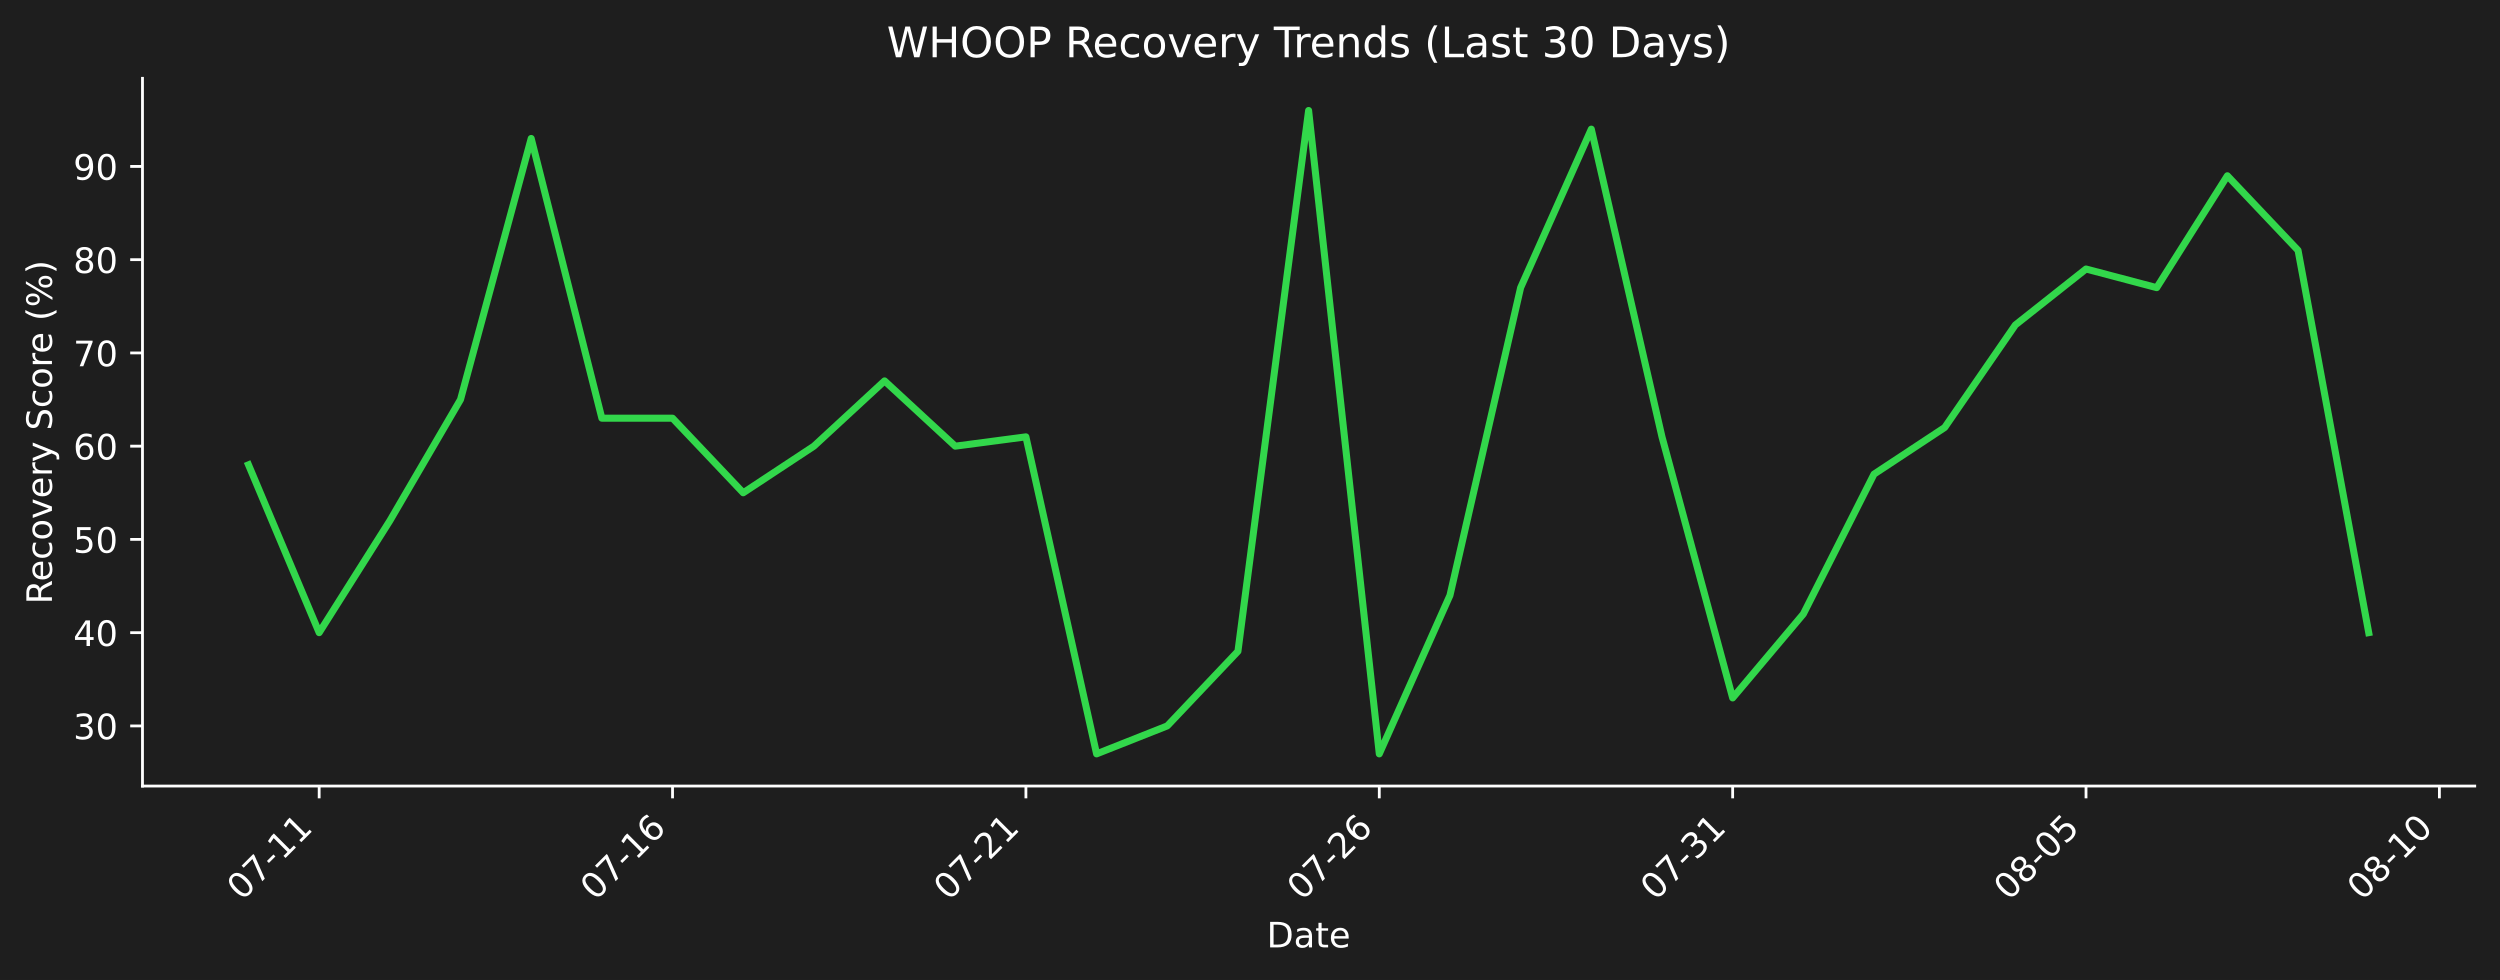
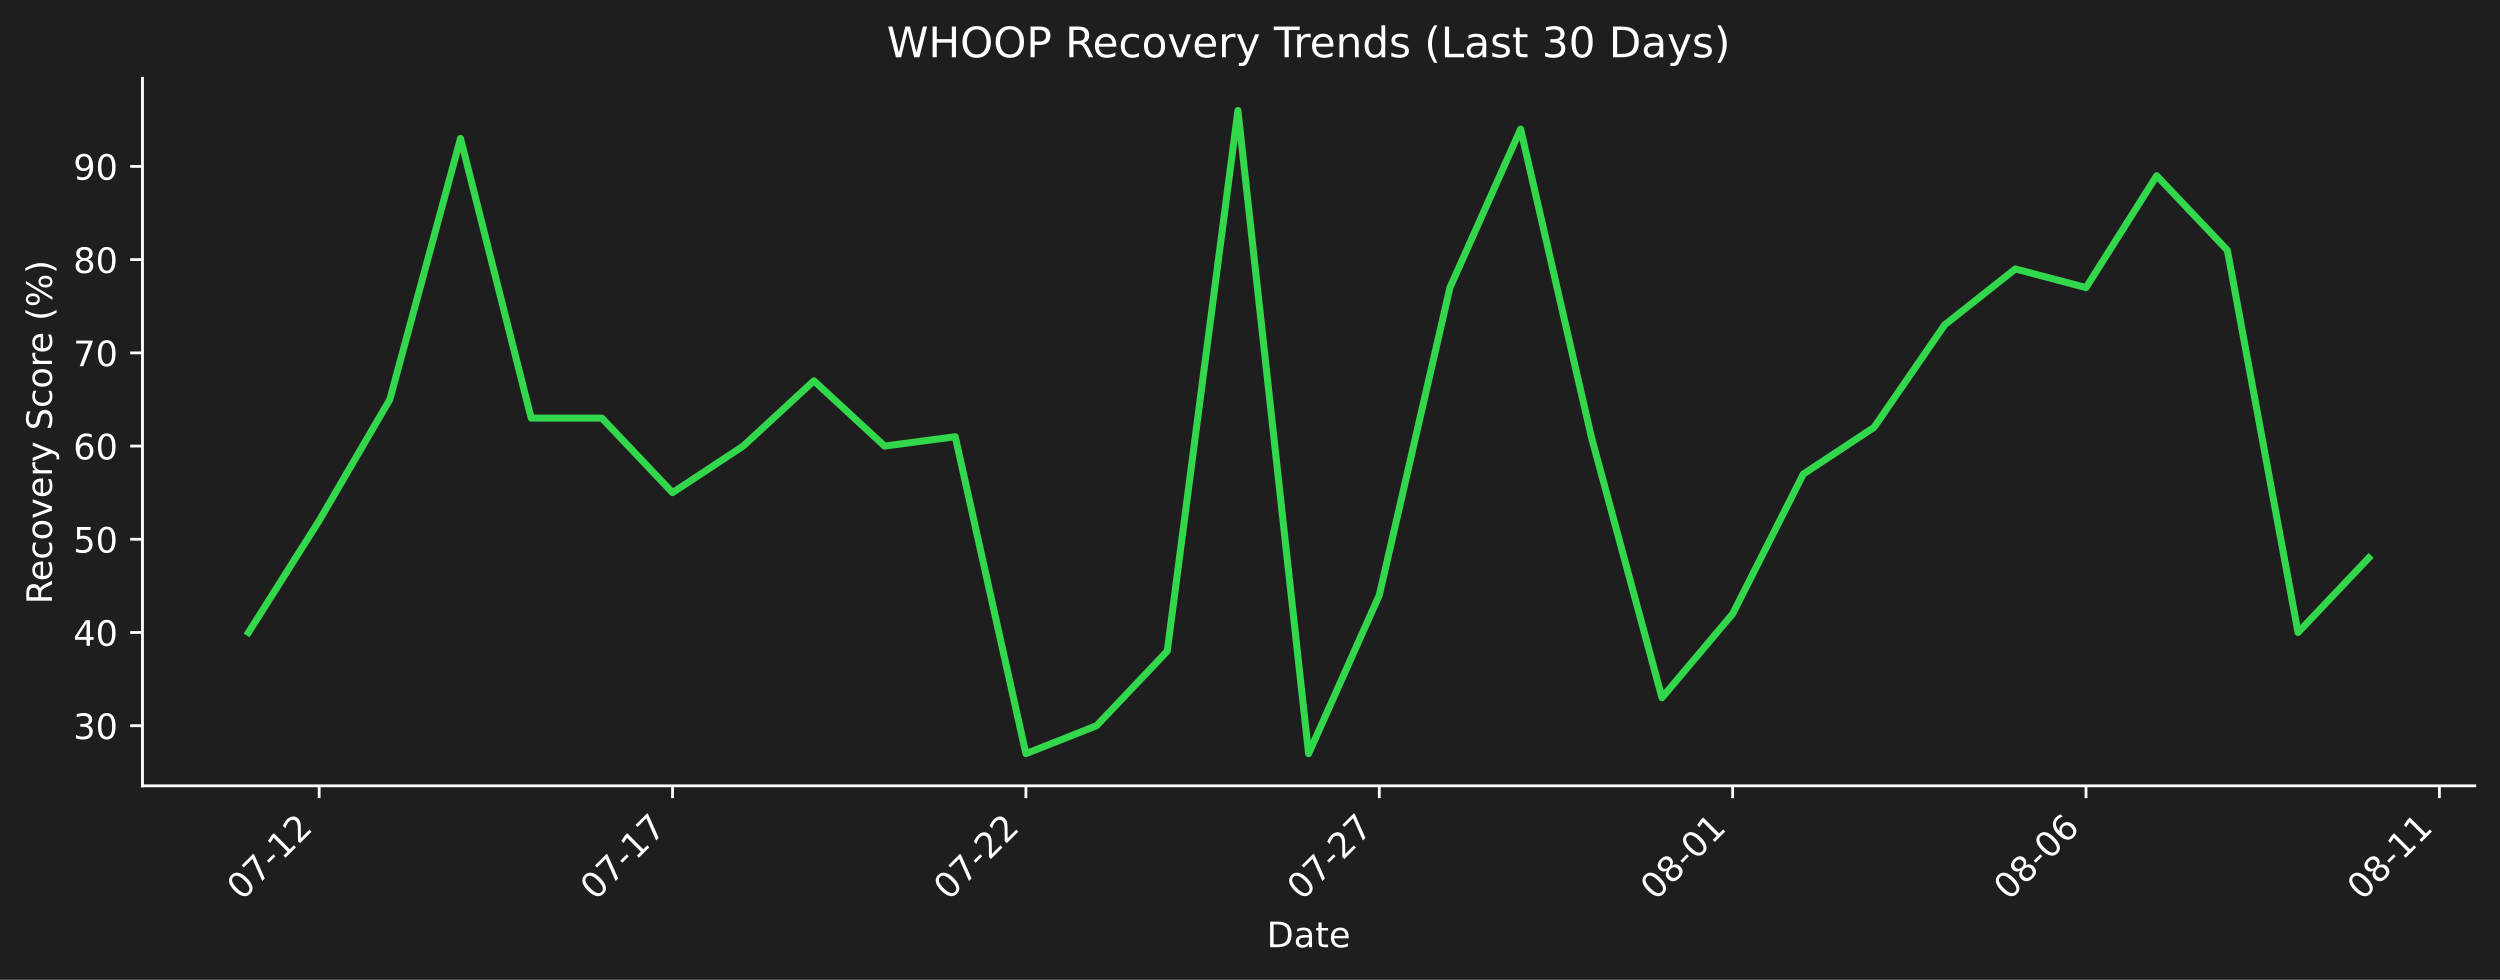
- <svg xmlns="http://www.w3.org/2000/svg" xmlns:xlink="http://www.w3.org/1999/xlink" width="712.433pt" height="279.271pt" viewBox="0 0 712.433 279.271" version="1.1">
+ <svg xmlns="http://www.w3.org/2000/svg" xmlns:xlink="http://www.w3.org/1999/xlink" width="712.433pt" height="279.207pt" viewBox="0 0 712.433 279.207" version="1.1">
  <defs>
    <style type="text/css">*{stroke-linejoin: round; stroke-linecap: butt}</style>
  </defs>
  <g id="figure_1">
    <g id="patch_1">
-       <path d="M 0 279.271  L 712.433 279.271  L 712.433 0  L 0 0  z " style="fill: #1e1e1e" />
+       <path d="M 0 279.207  L 712.433 279.207  L 712.433 0  L 0 0  z " style="fill: #1e1e1e" />
    </g>
    <g id="axes_1">
      <g id="patch_2">
-         <path d="M 40.603 224.002  L 705.233 224.002  L 705.233 22.318  L 40.603 22.318  L 40.603 224.002  z " style="fill: none" />
+         <path d="M 40.603 223.939  L 705.233 223.939  L 705.233 22.318  L 40.603 22.318  L 40.603 223.939  z " style="fill: none" />
      </g>
      <g id="matplotlib.axis_1">
        <g id="xtick_1">
          <g id="line2d_1">
            <defs>
-               <path id="m93a1d55203" d="M 0 0  L 0 3.5  " style="stroke: #ffffff; stroke-width: 0.8" />
+               <path id="m5690c09b0f" d="M 0 0  L 0 3.5  " style="stroke: #ffffff; stroke-width: 0.8" />
            </defs>
            <g>
-               <use xlink:href="#m93a1d55203" x="90.954" y="224.002" style="fill: #ffffff; stroke: #ffffff; stroke-width: 0.8" />
+               <use xlink:href="#m5690c09b0f" x="90.954" y="223.939" style="fill: #ffffff; stroke: #ffffff; stroke-width: 0.8" />
            </g>
          </g>
          <g id="text_1">
-             <g style="fill: #ffffff" transform="translate(68.93635 256.9221) rotate(-45) scale(0.1 -0.1)">
+             <g style="fill: #ffffff" transform="translate(68.93635 256.8584) rotate(-45) scale(0.1 -0.1)">
              <defs>
                <path id="DejaVuSans-30" d="M 2034 4250  Q 1547 4250 1301 3770  Q 1056 3291 1056 2328  Q 1056 1369 1301 889  Q 1547 409 2034 409  Q 2525 409 2770 889  Q 3016 1369 3016 2328  Q 3016 3291 2770 3770  Q 2525 4250 2034 4250  z M 2034 4750  Q 2819 4750 3233 4129  Q 3647 3509 3647 2328  Q 3647 1150 3233 529  Q 2819 -91 2034 -91  Q 1250 -91 836 529  Q 422 1150 422 2328  Q 422 3509 836 4129  Q 1250 4750 2034 4750  z " transform="scale(0.015625)" />
                <path id="DejaVuSans-37" d="M 525 4666  L 3525 4666  L 3525 4397  L 1831 0  L 1172 0  L 2766 4134  L 525 4134  L 525 4666  z " transform="scale(0.015625)" />
                <path id="DejaVuSans-2d" d="M 313 2009  L 1997 2009  L 1997 1497  L 313 1497  L 313 2009  z " transform="scale(0.015625)" />
                <path id="DejaVuSans-31" d="M 794 531  L 1825 531  L 1825 4091  L 703 3866  L 703 4441  L 1819 4666  L 2450 4666  L 2450 531  L 3481 531  L 3481 0  L 794 0  L 794 531  z " transform="scale(0.015625)" />
+                 <path id="DejaVuSans-32" d="M 1228 531  L 3431 531  L 3431 0  L 469 0  L 469 531  Q 828 903 1448 1529  Q 2069 2156 2228 2338  Q 2531 2678 2651 2914  Q 2772 3150 2772 3378  Q 2772 3750 2511 3984  Q 2250 4219 1831 4219  Q 1534 4219 1204 4116  Q 875 4013 500 3803  L 500 4441  Q 881 4594 1212 4672  Q 1544 4750 1819 4750  Q 2544 4750 2975 4387  Q 3406 4025 3406 3419  Q 3406 3131 3298 2873  Q 3191 2616 2906 2266  Q 2828 2175 2409 1742  Q 1991 1309 1228 531  z " transform="scale(0.015625)" />
              </defs>
              <use xlink:href="#DejaVuSans-30" />
              <use xlink:href="#DejaVuSans-37" transform="translate(63.62305 0)" />
+               <use xlink:href="#DejaVuSans-2d" transform="translate(127.2461 0)" />
+               <use xlink:href="#DejaVuSans-31" transform="translate(163.3301 0)" />
+               <use xlink:href="#DejaVuSans-32" transform="translate(226.9531 0)" />
+             </g>
+           </g>
+         </g>
+         <g id="xtick_2">
+           <g id="line2d_2">
+             <g>
+               <use xlink:href="#m5690c09b0f" x="191.655" y="223.939" style="fill: #ffffff; stroke: #ffffff; stroke-width: 0.8" />
+             </g>
+           </g>
+           <g id="text_2">
+             <g style="fill: #ffffff" transform="translate(169.6379 256.8584) rotate(-45) scale(0.1 -0.1)">
+               <use xlink:href="#DejaVuSans-30" />
+               <use xlink:href="#DejaVuSans-37" transform="translate(63.62305 0)" />
+               <use xlink:href="#DejaVuSans-2d" transform="translate(127.2461 0)" />
+               <use xlink:href="#DejaVuSans-31" transform="translate(163.3301 0)" />
+               <use xlink:href="#DejaVuSans-37" transform="translate(226.9531 0)" />
+             </g>
+           </g>
+         </g>
+         <g id="xtick_3">
+           <g id="line2d_3">
+             <g>
+               <use xlink:href="#m5690c09b0f" x="292.357" y="223.939" style="fill: #ffffff; stroke: #ffffff; stroke-width: 0.8" />
+             </g>
+           </g>
+           <g id="text_3">
+             <g style="fill: #ffffff" transform="translate(270.3394 256.8584) rotate(-45) scale(0.1 -0.1)">
+               <use xlink:href="#DejaVuSans-30" />
+               <use xlink:href="#DejaVuSans-37" transform="translate(63.62305 0)" />
+               <use xlink:href="#DejaVuSans-2d" transform="translate(127.2461 0)" />
+               <use xlink:href="#DejaVuSans-32" transform="translate(163.3301 0)" />
+               <use xlink:href="#DejaVuSans-32" transform="translate(226.9531 0)" />
+             </g>
+           </g>
+         </g>
+         <g id="xtick_4">
+           <g id="line2d_4">
+             <g>
+               <use xlink:href="#m5690c09b0f" x="393.058" y="223.939" style="fill: #ffffff; stroke: #ffffff; stroke-width: 0.8" />
+             </g>
+           </g>
+           <g id="text_4">
+             <g style="fill: #ffffff" transform="translate(371.0409 256.8584) rotate(-45) scale(0.1 -0.1)">
+               <use xlink:href="#DejaVuSans-30" />
+               <use xlink:href="#DejaVuSans-37" transform="translate(63.62305 0)" />
+               <use xlink:href="#DejaVuSans-2d" transform="translate(127.2461 0)" />
+               <use xlink:href="#DejaVuSans-32" transform="translate(163.3301 0)" />
+               <use xlink:href="#DejaVuSans-37" transform="translate(226.9531 0)" />
+             </g>
+           </g>
+         </g>
+         <g id="xtick_5">
+           <g id="line2d_5">
+             <g>
+               <use xlink:href="#m5690c09b0f" x="493.76" y="223.939" style="fill: #ffffff; stroke: #ffffff; stroke-width: 0.8" />
+             </g>
+           </g>
+           <g id="text_5">
+             <g style="fill: #ffffff" transform="translate(471.7424 256.8584) rotate(-45) scale(0.1 -0.1)">
+               <defs>
+                 <path id="DejaVuSans-38" d="M 2034 2216  Q 1584 2216 1326 1975  Q 1069 1734 1069 1313  Q 1069 891 1326 650  Q 1584 409 2034 409  Q 2484 409 2743 651  Q 3003 894 3003 1313  Q 3003 1734 2745 1975  Q 2488 2216 2034 2216  z M 1403 2484  Q 997 2584 770 2862  Q 544 3141 544 3541  Q 544 4100 942 4425  Q 1341 4750 2034 4750  Q 2731 4750 3128 4425  Q 3525 4100 3525 3541  Q 3525 3141 3298 2862  Q 3072 2584 2669 2484  Q 3125 2378 3379 2068  Q 3634 1759 3634 1313  Q 3634 634 3220 271  Q 2806 -91 2034 -91  Q 1263 -91 848 271  Q 434 634 434 1313  Q 434 1759 690 2068  Q 947 2378 1403 2484  z M 1172 3481  Q 1172 3119 1398 2916  Q 1625 2713 2034 2713  Q 2441 2713 2670 2916  Q 2900 3119 2900 3481  Q 2900 3844 2670 4047  Q 2441 4250 2034 4250  Q 1625 4250 1398 4047  Q 1172 3844 1172 3481  z " transform="scale(0.015625)" />
+               </defs>
+               <use xlink:href="#DejaVuSans-30" />
+               <use xlink:href="#DejaVuSans-38" transform="translate(63.62305 0)" />
+               <use xlink:href="#DejaVuSans-2d" transform="translate(127.2461 0)" />
+               <use xlink:href="#DejaVuSans-30" transform="translate(163.3301 0)" />
+               <use xlink:href="#DejaVuSans-31" transform="translate(226.9531 0)" />
+             </g>
+           </g>
+         </g>
+         <g id="xtick_6">
+           <g id="line2d_6">
+             <g>
+               <use xlink:href="#m5690c09b0f" x="594.461" y="223.939" style="fill: #ffffff; stroke: #ffffff; stroke-width: 0.8" />
+             </g>
+           </g>
+           <g id="text_6">
+             <g style="fill: #ffffff" transform="translate(572.4439 256.8584) rotate(-45) scale(0.1 -0.1)">
+               <defs>
+                 <path id="DejaVuSans-36" d="M 2113 2584  Q 1688 2584 1439 2293  Q 1191 2003 1191 1497  Q 1191 994 1439 701  Q 1688 409 2113 409  Q 2538 409 2786 701  Q 3034 994 3034 1497  Q 3034 2003 2786 2293  Q 2538 2584 2113 2584  z M 3366 4563  L 3366 3988  Q 3128 4100 2886 4159  Q 2644 4219 2406 4219  Q 1781 4219 1451 3797  Q 1122 3375 1075 2522  Q 1259 2794 1537 2939  Q 1816 3084 2150 3084  Q 2853 3084 3261 2657  Q 3669 2231 3669 1497  Q 3669 778 3244 343  Q 2819 -91 2113 -91  Q 1303 -91 875 529  Q 447 1150 447 2328  Q 447 3434 972 4092  Q 1497 4750 2381 4750  Q 2619 4750 2861 4703  Q 3103 4656 3366 4563  z " transform="scale(0.015625)" />
+               </defs>
+               <use xlink:href="#DejaVuSans-30" />
+               <use xlink:href="#DejaVuSans-38" transform="translate(63.62305 0)" />
+               <use xlink:href="#DejaVuSans-2d" transform="translate(127.2461 0)" />
+               <use xlink:href="#DejaVuSans-30" transform="translate(163.3301 0)" />
+               <use xlink:href="#DejaVuSans-36" transform="translate(226.9531 0)" />
+             </g>
+           </g>
+         </g>
+         <g id="xtick_7">
+           <g id="line2d_7">
+             <g>
+               <use xlink:href="#m5690c09b0f" x="695.163" y="223.939" style="fill: #ffffff; stroke: #ffffff; stroke-width: 0.8" />
+             </g>
+           </g>
+           <g id="text_7">
+             <g style="fill: #ffffff" transform="translate(673.1454 256.8584) rotate(-45) scale(0.1 -0.1)">
+               <use xlink:href="#DejaVuSans-30" />
+               <use xlink:href="#DejaVuSans-38" transform="translate(63.62305 0)" />
              <use xlink:href="#DejaVuSans-2d" transform="translate(127.2461 0)" />
              <use xlink:href="#DejaVuSans-31" transform="translate(163.3301 0)" />
              <use xlink:href="#DejaVuSans-31" transform="translate(226.9531 0)" />
            </g>
          </g>
        </g>
-         <g id="xtick_2">
-           <g id="line2d_2">
-             <g>
-               <use xlink:href="#m93a1d55203" x="191.655" y="224.002" style="fill: #ffffff; stroke: #ffffff; stroke-width: 0.8" />
-             </g>
-           </g>
-           <g id="text_2">
-             <g style="fill: #ffffff" transform="translate(169.6379 256.9221) rotate(-45) scale(0.1 -0.1)">
-               <defs>
-                 <path id="DejaVuSans-36" d="M 2113 2584  Q 1688 2584 1439 2293  Q 1191 2003 1191 1497  Q 1191 994 1439 701  Q 1688 409 2113 409  Q 2538 409 2786 701  Q 3034 994 3034 1497  Q 3034 2003 2786 2293  Q 2538 2584 2113 2584  z M 3366 4563  L 3366 3988  Q 3128 4100 2886 4159  Q 2644 4219 2406 4219  Q 1781 4219 1451 3797  Q 1122 3375 1075 2522  Q 1259 2794 1537 2939  Q 1816 3084 2150 3084  Q 2853 3084 3261 2657  Q 3669 2231 3669 1497  Q 3669 778 3244 343  Q 2819 -91 2113 -91  Q 1303 -91 875 529  Q 447 1150 447 2328  Q 447 3434 972 4092  Q 1497 4750 2381 4750  Q 2619 4750 2861 4703  Q 3103 4656 3366 4563  z " transform="scale(0.015625)" />
-               </defs>
-               <use xlink:href="#DejaVuSans-30" />
-               <use xlink:href="#DejaVuSans-37" transform="translate(63.62305 0)" />
-               <use xlink:href="#DejaVuSans-2d" transform="translate(127.2461 0)" />
-               <use xlink:href="#DejaVuSans-31" transform="translate(163.3301 0)" />
-               <use xlink:href="#DejaVuSans-36" transform="translate(226.9531 0)" />
-             </g>
-           </g>
-         </g>
-         <g id="xtick_3">
-           <g id="line2d_3">
-             <g>
-               <use xlink:href="#m93a1d55203" x="292.357" y="224.002" style="fill: #ffffff; stroke: #ffffff; stroke-width: 0.8" />
-             </g>
-           </g>
-           <g id="text_3">
-             <g style="fill: #ffffff" transform="translate(270.3394 256.9221) rotate(-45) scale(0.1 -0.1)">
-               <defs>
-                 <path id="DejaVuSans-32" d="M 1228 531  L 3431 531  L 3431 0  L 469 0  L 469 531  Q 828 903 1448 1529  Q 2069 2156 2228 2338  Q 2531 2678 2651 2914  Q 2772 3150 2772 3378  Q 2772 3750 2511 3984  Q 2250 4219 1831 4219  Q 1534 4219 1204 4116  Q 875 4013 500 3803  L 500 4441  Q 881 4594 1212 4672  Q 1544 4750 1819 4750  Q 2544 4750 2975 4387  Q 3406 4025 3406 3419  Q 3406 3131 3298 2873  Q 3191 2616 2906 2266  Q 2828 2175 2409 1742  Q 1991 1309 1228 531  z " transform="scale(0.015625)" />
-               </defs>
-               <use xlink:href="#DejaVuSans-30" />
-               <use xlink:href="#DejaVuSans-37" transform="translate(63.62305 0)" />
-               <use xlink:href="#DejaVuSans-2d" transform="translate(127.2461 0)" />
-               <use xlink:href="#DejaVuSans-32" transform="translate(163.3301 0)" />
-               <use xlink:href="#DejaVuSans-31" transform="translate(226.9531 0)" />
-             </g>
-           </g>
-         </g>
-         <g id="xtick_4">
-           <g id="line2d_4">
-             <g>
-               <use xlink:href="#m93a1d55203" x="393.058" y="224.002" style="fill: #ffffff; stroke: #ffffff; stroke-width: 0.8" />
-             </g>
-           </g>
-           <g id="text_4">
-             <g style="fill: #ffffff" transform="translate(371.0409 256.9221) rotate(-45) scale(0.1 -0.1)">
-               <use xlink:href="#DejaVuSans-30" />
-               <use xlink:href="#DejaVuSans-37" transform="translate(63.62305 0)" />
-               <use xlink:href="#DejaVuSans-2d" transform="translate(127.2461 0)" />
-               <use xlink:href="#DejaVuSans-32" transform="translate(163.3301 0)" />
-               <use xlink:href="#DejaVuSans-36" transform="translate(226.9531 0)" />
-             </g>
-           </g>
-         </g>
-         <g id="xtick_5">
-           <g id="line2d_5">
-             <g>
-               <use xlink:href="#m93a1d55203" x="493.76" y="224.002" style="fill: #ffffff; stroke: #ffffff; stroke-width: 0.8" />
-             </g>
-           </g>
-           <g id="text_5">
-             <g style="fill: #ffffff" transform="translate(471.7424 256.9221) rotate(-45) scale(0.1 -0.1)">
-               <defs>
-                 <path id="DejaVuSans-33" d="M 2597 2516  Q 3050 2419 3304 2112  Q 3559 1806 3559 1356  Q 3559 666 3084 287  Q 2609 -91 1734 -91  Q 1441 -91 1130 -33  Q 819 25 488 141  L 488 750  Q 750 597 1062 519  Q 1375 441 1716 441  Q 2309 441 2620 675  Q 2931 909 2931 1356  Q 2931 1769 2642 2001  Q 2353 2234 1838 2234  L 1294 2234  L 1294 2753  L 1863 2753  Q 2328 2753 2575 2939  Q 2822 3125 2822 3475  Q 2822 3834 2567 4026  Q 2313 4219 1838 4219  Q 1578 4219 1281 4162  Q 984 4106 628 3988  L 628 4550  Q 988 4650 1302 4700  Q 1616 4750 1894 4750  Q 2613 4750 3031 4423  Q 3450 4097 3450 3541  Q 3450 3153 3228 2886  Q 3006 2619 2597 2516  z " transform="scale(0.015625)" />
-               </defs>
-               <use xlink:href="#DejaVuSans-30" />
-               <use xlink:href="#DejaVuSans-37" transform="translate(63.62305 0)" />
-               <use xlink:href="#DejaVuSans-2d" transform="translate(127.2461 0)" />
-               <use xlink:href="#DejaVuSans-33" transform="translate(163.3301 0)" />
-               <use xlink:href="#DejaVuSans-31" transform="translate(226.9531 0)" />
-             </g>
-           </g>
-         </g>
-         <g id="xtick_6">
-           <g id="line2d_6">
-             <g>
-               <use xlink:href="#m93a1d55203" x="594.461" y="224.002" style="fill: #ffffff; stroke: #ffffff; stroke-width: 0.8" />
-             </g>
-           </g>
-           <g id="text_6">
-             <g style="fill: #ffffff" transform="translate(572.4439 256.9221) rotate(-45) scale(0.1 -0.1)">
-               <defs>
-                 <path id="DejaVuSans-38" d="M 2034 2216  Q 1584 2216 1326 1975  Q 1069 1734 1069 1313  Q 1069 891 1326 650  Q 1584 409 2034 409  Q 2484 409 2743 651  Q 3003 894 3003 1313  Q 3003 1734 2745 1975  Q 2488 2216 2034 2216  z M 1403 2484  Q 997 2584 770 2862  Q 544 3141 544 3541  Q 544 4100 942 4425  Q 1341 4750 2034 4750  Q 2731 4750 3128 4425  Q 3525 4100 3525 3541  Q 3525 3141 3298 2862  Q 3072 2584 2669 2484  Q 3125 2378 3379 2068  Q 3634 1759 3634 1313  Q 3634 634 3220 271  Q 2806 -91 2034 -91  Q 1263 -91 848 271  Q 434 634 434 1313  Q 434 1759 690 2068  Q 947 2378 1403 2484  z M 1172 3481  Q 1172 3119 1398 2916  Q 1625 2713 2034 2713  Q 2441 2713 2670 2916  Q 2900 3119 2900 3481  Q 2900 3844 2670 4047  Q 2441 4250 2034 4250  Q 1625 4250 1398 4047  Q 1172 3844 1172 3481  z " transform="scale(0.015625)" />
-                 <path id="DejaVuSans-35" d="M 691 4666  L 3169 4666  L 3169 4134  L 1269 4134  L 1269 2991  Q 1406 3038 1543 3061  Q 1681 3084 1819 3084  Q 2600 3084 3056 2656  Q 3513 2228 3513 1497  Q 3513 744 3044 326  Q 2575 -91 1722 -91  Q 1428 -91 1123 -41  Q 819 9 494 109  L 494 744  Q 775 591 1075 516  Q 1375 441 1709 441  Q 2250 441 2565 725  Q 2881 1009 2881 1497  Q 2881 1984 2565 2268  Q 2250 2553 1709 2553  Q 1456 2553 1204 2497  Q 953 2441 691 2322  L 691 4666  z " transform="scale(0.015625)" />
-               </defs>
-               <use xlink:href="#DejaVuSans-30" />
-               <use xlink:href="#DejaVuSans-38" transform="translate(63.62305 0)" />
-               <use xlink:href="#DejaVuSans-2d" transform="translate(127.2461 0)" />
-               <use xlink:href="#DejaVuSans-30" transform="translate(163.3301 0)" />
-               <use xlink:href="#DejaVuSans-35" transform="translate(226.9531 0)" />
-             </g>
-           </g>
-         </g>
-         <g id="xtick_7">
-           <g id="line2d_7">
-             <g>
-               <use xlink:href="#m93a1d55203" x="695.163" y="224.002" style="fill: #ffffff; stroke: #ffffff; stroke-width: 0.8" />
-             </g>
-           </g>
-           <g id="text_7">
-             <g style="fill: #ffffff" transform="translate(673.1454 256.9221) rotate(-45) scale(0.1 -0.1)">
-               <use xlink:href="#DejaVuSans-30" />
-               <use xlink:href="#DejaVuSans-38" transform="translate(63.62305 0)" />
-               <use xlink:href="#DejaVuSans-2d" transform="translate(127.2461 0)" />
-               <use xlink:href="#DejaVuSans-31" transform="translate(163.3301 0)" />
-               <use xlink:href="#DejaVuSans-30" transform="translate(226.9531 0)" />
-             </g>
-           </g>
-         </g>
        <g id="text_8">
-           <g style="fill: #ffffff" transform="translate(360.9673 269.9911) scale(0.1 -0.1)">
+           <g style="fill: #ffffff" transform="translate(360.9673 269.9274) scale(0.1 -0.1)">
            <defs>
              <path id="DejaVuSans-44" d="M 1259 4147  L 1259 519  L 2022 519  Q 2988 519 3436 956  Q 3884 1394 3884 2338  Q 3884 3275 3436 3711  Q 2988 4147 2022 4147  L 1259 4147  z M 628 4666  L 1925 4666  Q 3281 4666 3915 4102  Q 4550 3538 4550 2338  Q 4550 1131 3912 565  Q 3275 0 1925 0  L 628 0  L 628 4666  z " transform="scale(0.015625)" />
              <path id="DejaVuSans-61" d="M 2194 1759  Q 1497 1759 1228 1600  Q 959 1441 959 1056  Q 959 750 1161 570  Q 1363 391 1709 391  Q 2188 391 2477 730  Q 2766 1069 2766 1631  L 2766 1759  L 2194 1759  z M 3341 1997  L 3341 0  L 2766 0  L 2766 531  Q 2569 213 2275 61  Q 1981 -91 1556 -91  Q 1019 -91 701 211  Q 384 513 384 1019  Q 384 1609 779 1909  Q 1175 2209 1959 2209  L 2766 2209  L 2766 2266  Q 2766 2663 2505 2880  Q 2244 3097 1772 3097  Q 1472 3097 1187 3025  Q 903 2953 641 2809  L 641 3341  Q 956 3463 1253 3523  Q 1550 3584 1831 3584  Q 2591 3584 2966 3190  Q 3341 2797 3341 1997  z " transform="scale(0.015625)" />
              <path id="DejaVuSans-74" d="M 1172 4494  L 1172 3500  L 2356 3500  L 2356 3053  L 1172 3053  L 1172 1153  Q 1172 725 1289 603  Q 1406 481 1766 481  L 2356 481  L 2356 0  L 1766 0  Q 1100 0 847 248  Q 594 497 594 1153  L 594 3053  L 172 3053  L 172 3500  L 594 3500  L 594 4494  L 1172 4494  z " transform="scale(0.015625)" />
              <path id="DejaVuSans-65" d="M 3597 1894  L 3597 1613  L 953 1613  Q 991 1019 1311 708  Q 1631 397 2203 397  Q 2534 397 2845 478  Q 3156 559 3463 722  L 3463 178  Q 3153 47 2828 -22  Q 2503 -91 2169 -91  Q 1331 -91 842 396  Q 353 884 353 1716  Q 353 2575 817 3079  Q 1281 3584 2069 3584  Q 2775 3584 3186 3129  Q 3597 2675 3597 1894  z M 3022 2063  Q 3016 2534 2758 2815  Q 2500 3097 2075 3097  Q 1594 3097 1305 2825  Q 1016 2553 972 2059  L 3022 2063  z " transform="scale(0.015625)" />
            </defs>
            <use xlink:href="#DejaVuSans-44" />
            <use xlink:href="#DejaVuSans-61" transform="translate(77.00195 0)" />
            <use xlink:href="#DejaVuSans-74" transform="translate(138.2812 0)" />
            <use xlink:href="#DejaVuSans-65" transform="translate(177.4902 0)" />
          </g>
        </g>
      </g>
      <g id="matplotlib.axis_2">
        <g id="ytick_1">
          <g id="line2d_8">
            <defs>
-               <path id="mebcf09c255" d="M 0 0  L -3.5 0  " style="stroke: #ffffff; stroke-width: 0.8" />
+               <path id="m685d480285" d="M 0 0  L -3.5 0  " style="stroke: #ffffff; stroke-width: 0.8" />
            </defs>
            <g>
-               <use xlink:href="#mebcf09c255" x="40.603" y="206.863" style="fill: #ffffff; stroke: #ffffff; stroke-width: 0.8" />
+               <use xlink:href="#m685d480285" x="40.603" y="206.805" style="fill: #ffffff; stroke: #ffffff; stroke-width: 0.8" />
            </g>
          </g>
          <g id="text_9">
-             <g style="fill: #ffffff" transform="translate(20.87813 210.6622) scale(0.1 -0.1)">
+             <g style="fill: #ffffff" transform="translate(20.87813 210.604) scale(0.1 -0.1)">
+               <defs>
+                 <path id="DejaVuSans-33" d="M 2597 2516  Q 3050 2419 3304 2112  Q 3559 1806 3559 1356  Q 3559 666 3084 287  Q 2609 -91 1734 -91  Q 1441 -91 1130 -33  Q 819 25 488 141  L 488 750  Q 750 597 1062 519  Q 1375 441 1716 441  Q 2309 441 2620 675  Q 2931 909 2931 1356  Q 2931 1769 2642 2001  Q 2353 2234 1838 2234  L 1294 2234  L 1294 2753  L 1863 2753  Q 2328 2753 2575 2939  Q 2822 3125 2822 3475  Q 2822 3834 2567 4026  Q 2313 4219 1838 4219  Q 1578 4219 1281 4162  Q 984 4106 628 3988  L 628 4550  Q 988 4650 1302 4700  Q 1616 4750 1894 4750  Q 2613 4750 3031 4423  Q 3450 4097 3450 3541  Q 3450 3153 3228 2886  Q 3006 2619 2597 2516  z " transform="scale(0.015625)" />
+               </defs>
              <use xlink:href="#DejaVuSans-33" />
              <use xlink:href="#DejaVuSans-30" transform="translate(63.62305 0)" />
            </g>
          </g>
        </g>
        <g id="ytick_2">
          <g id="line2d_9">
            <g>
-               <use xlink:href="#mebcf09c255" x="40.603" y="180.291" style="fill: #ffffff; stroke: #ffffff; stroke-width: 0.8" />
+               <use xlink:href="#m685d480285" x="40.603" y="180.241" style="fill: #ffffff; stroke: #ffffff; stroke-width: 0.8" />
            </g>
          </g>
          <g id="text_10">
-             <g style="fill: #ffffff" transform="translate(20.87813 184.0899) scale(0.1 -0.1)">
+             <g style="fill: #ffffff" transform="translate(20.87813 184.04) scale(0.1 -0.1)">
              <defs>
                <path id="DejaVuSans-34" d="M 2419 4116  L 825 1625  L 2419 1625  L 2419 4116  z M 2253 4666  L 3047 4666  L 3047 1625  L 3713 1625  L 3713 1100  L 3047 1100  L 3047 0  L 2419 0  L 2419 1100  L 313 1100  L 313 1709  L 2253 4666  z " transform="scale(0.015625)" />
              </defs>
              <use xlink:href="#DejaVuSans-34" />
              <use xlink:href="#DejaVuSans-30" transform="translate(63.62305 0)" />
            </g>
          </g>
        </g>
        <g id="ytick_3">
          <g id="line2d_10">
            <g>
-               <use xlink:href="#mebcf09c255" x="40.603" y="153.718" style="fill: #ffffff; stroke: #ffffff; stroke-width: 0.8" />
+               <use xlink:href="#m685d480285" x="40.603" y="153.677" style="fill: #ffffff; stroke: #ffffff; stroke-width: 0.8" />
            </g>
          </g>
          <g id="text_11">
-             <g style="fill: #ffffff" transform="translate(20.87813 157.5176) scale(0.1 -0.1)">
+             <g style="fill: #ffffff" transform="translate(20.87813 157.4761) scale(0.1 -0.1)">
+               <defs>
+                 <path id="DejaVuSans-35" d="M 691 4666  L 3169 4666  L 3169 4134  L 1269 4134  L 1269 2991  Q 1406 3038 1543 3061  Q 1681 3084 1819 3084  Q 2600 3084 3056 2656  Q 3513 2228 3513 1497  Q 3513 744 3044 326  Q 2575 -91 1722 -91  Q 1428 -91 1123 -41  Q 819 9 494 109  L 494 744  Q 775 591 1075 516  Q 1375 441 1709 441  Q 2250 441 2565 725  Q 2881 1009 2881 1497  Q 2881 1984 2565 2268  Q 2250 2553 1709 2553  Q 1456 2553 1204 2497  Q 953 2441 691 2322  L 691 4666  z " transform="scale(0.015625)" />
+               </defs>
              <use xlink:href="#DejaVuSans-35" />
              <use xlink:href="#DejaVuSans-30" transform="translate(63.62305 0)" />
            </g>
          </g>
        </g>
        <g id="ytick_4">
          <g id="line2d_11">
            <g>
-               <use xlink:href="#mebcf09c255" x="40.603" y="127.146" style="fill: #ffffff; stroke: #ffffff; stroke-width: 0.8" />
+               <use xlink:href="#m685d480285" x="40.603" y="127.113" style="fill: #ffffff; stroke: #ffffff; stroke-width: 0.8" />
            </g>
          </g>
          <g id="text_12">
-             <g style="fill: #ffffff" transform="translate(20.87813 130.9452) scale(0.1 -0.1)">
+             <g style="fill: #ffffff" transform="translate(20.87813 130.9121) scale(0.1 -0.1)">
              <use xlink:href="#DejaVuSans-36" />
              <use xlink:href="#DejaVuSans-30" transform="translate(63.62305 0)" />
            </g>
          </g>
        </g>
        <g id="ytick_5">
          <g id="line2d_12">
            <g>
-               <use xlink:href="#mebcf09c255" x="40.603" y="100.574" style="fill: #ffffff; stroke: #ffffff; stroke-width: 0.8" />
+               <use xlink:href="#m685d480285" x="40.603" y="100.549" style="fill: #ffffff; stroke: #ffffff; stroke-width: 0.8" />
            </g>
          </g>
          <g id="text_13">
-             <g style="fill: #ffffff" transform="translate(20.87813 104.3729) scale(0.1 -0.1)">
+             <g style="fill: #ffffff" transform="translate(20.87813 104.3482) scale(0.1 -0.1)">
              <use xlink:href="#DejaVuSans-37" />
              <use xlink:href="#DejaVuSans-30" transform="translate(63.62305 0)" />
            </g>
          </g>
        </g>
        <g id="ytick_6">
          <g id="line2d_13">
            <g>
-               <use xlink:href="#mebcf09c255" x="40.603" y="74.001" style="fill: #ffffff; stroke: #ffffff; stroke-width: 0.8" />
+               <use xlink:href="#m685d480285" x="40.603" y="73.985" style="fill: #ffffff; stroke: #ffffff; stroke-width: 0.8" />
            </g>
          </g>
          <g id="text_14">
-             <g style="fill: #ffffff" transform="translate(20.87813 77.80054) scale(0.1 -0.1)">
+             <g style="fill: #ffffff" transform="translate(20.87813 77.78423) scale(0.1 -0.1)">
              <use xlink:href="#DejaVuSans-38" />
              <use xlink:href="#DejaVuSans-30" transform="translate(63.62305 0)" />
            </g>
          </g>
        </g>
        <g id="ytick_7">
          <g id="line2d_14">
            <g>
-               <use xlink:href="#mebcf09c255" x="40.603" y="47.429" style="fill: #ffffff; stroke: #ffffff; stroke-width: 0.8" />
+               <use xlink:href="#m685d480285" x="40.603" y="47.421" style="fill: #ffffff; stroke: #ffffff; stroke-width: 0.8" />
            </g>
          </g>
          <g id="text_15">
-             <g style="fill: #ffffff" transform="translate(20.87813 51.2282) scale(0.1 -0.1)">
+             <g style="fill: #ffffff" transform="translate(20.87813 51.22028) scale(0.1 -0.1)">
              <defs>
                <path id="DejaVuSans-39" d="M 703 97  L 703 672  Q 941 559 1184 500  Q 1428 441 1663 441  Q 2288 441 2617 861  Q 2947 1281 2994 2138  Q 2813 1869 2534 1725  Q 2256 1581 1919 1581  Q 1219 1581 811 2004  Q 403 2428 403 3163  Q 403 3881 828 4315  Q 1253 4750 1959 4750  Q 2769 4750 3195 4129  Q 3622 3509 3622 2328  Q 3622 1225 3098 567  Q 2575 -91 1691 -91  Q 1453 -91 1209 -44  Q 966 3 703 97  z M 1959 2075  Q 2384 2075 2632 2365  Q 2881 2656 2881 3163  Q 2881 3666 2632 3958  Q 2384 4250 1959 4250  Q 1534 4250 1286 3958  Q 1038 3666 1038 3163  Q 1038 2656 1286 2365  Q 1534 2075 1959 2075  z " transform="scale(0.015625)" />
              </defs>
              <use xlink:href="#DejaVuSans-39" />
              <use xlink:href="#DejaVuSans-30" transform="translate(63.62305 0)" />
            </g>
          </g>
        </g>
        <g id="text_16">
-           <g style="fill: #ffffff" transform="translate(14.79844 172.1781) rotate(-90) scale(0.1 -0.1)">
+           <g style="fill: #ffffff" transform="translate(14.79844 172.1463) rotate(-90) scale(0.1 -0.1)">
            <defs>
              <path id="DejaVuSans-52" d="M 2841 2188  Q 3044 2119 3236 1894  Q 3428 1669 3622 1275  L 4263 0  L 3584 0  L 2988 1197  Q 2756 1666 2539 1819  Q 2322 1972 1947 1972  L 1259 1972  L 1259 0  L 628 0  L 628 4666  L 2053 4666  Q 2853 4666 3247 4331  Q 3641 3997 3641 3322  Q 3641 2881 3436 2590  Q 3231 2300 2841 2188  z M 1259 4147  L 1259 2491  L 2053 2491  Q 2509 2491 2742 2702  Q 2975 2913 2975 3322  Q 2975 3731 2742 3939  Q 2509 4147 2053 4147  L 1259 4147  z " transform="scale(0.015625)" />
              <path id="DejaVuSans-63" d="M 3122 3366  L 3122 2828  Q 2878 2963 2633 3030  Q 2388 3097 2138 3097  Q 1578 3097 1268 2742  Q 959 2388 959 1747  Q 959 1106 1268 751  Q 1578 397 2138 397  Q 2388 397 2633 464  Q 2878 531 3122 666  L 3122 134  Q 2881 22 2623 -34  Q 2366 -91 2075 -91  Q 1284 -91 818 406  Q 353 903 353 1747  Q 353 2603 823 3093  Q 1294 3584 2113 3584  Q 2378 3584 2631 3529  Q 2884 3475 3122 3366  z " transform="scale(0.015625)" />
              <path id="DejaVuSans-6f" d="M 1959 3097  Q 1497 3097 1228 2736  Q 959 2375 959 1747  Q 959 1119 1226 758  Q 1494 397 1959 397  Q 2419 397 2687 759  Q 2956 1122 2956 1747  Q 2956 2369 2687 2733  Q 2419 3097 1959 3097  z M 1959 3584  Q 2709 3584 3137 3096  Q 3566 2609 3566 1747  Q 3566 888 3137 398  Q 2709 -91 1959 -91  Q 1206 -91 779 398  Q 353 888 353 1747  Q 353 2609 779 3096  Q 1206 3584 1959 3584  z " transform="scale(0.015625)" />
              <path id="DejaVuSans-76" d="M 191 3500  L 800 3500  L 1894 563  L 2988 3500  L 3597 3500  L 2284 0  L 1503 0  L 191 3500  z " transform="scale(0.015625)" />
              <path id="DejaVuSans-72" d="M 2631 2963  Q 2534 3019 2420 3045  Q 2306 3072 2169 3072  Q 1681 3072 1420 2755  Q 1159 2438 1159 1844  L 1159 0  L 581 0  L 581 3500  L 1159 3500  L 1159 2956  Q 1341 3275 1631 3429  Q 1922 3584 2338 3584  Q 2397 3584 2469 3576  Q 2541 3569 2628 3553  L 2631 2963  z " transform="scale(0.015625)" />
              <path id="DejaVuSans-79" d="M 2059 -325  Q 1816 -950 1584 -1140  Q 1353 -1331 966 -1331  L 506 -1331  L 506 -850  L 844 -850  Q 1081 -850 1212 -737  Q 1344 -625 1503 -206  L 1606 56  L 191 3500  L 800 3500  L 1894 763  L 2988 3500  L 3597 3500  L 2059 -325  z " transform="scale(0.015625)" />
              <path id="DejaVuSans-20" transform="scale(0.015625)" />
              <path id="DejaVuSans-53" d="M 3425 4513  L 3425 3897  Q 3066 4069 2747 4153  Q 2428 4238 2131 4238  Q 1616 4238 1336 4038  Q 1056 3838 1056 3469  Q 1056 3159 1242 3001  Q 1428 2844 1947 2747  L 2328 2669  Q 3034 2534 3370 2195  Q 3706 1856 3706 1288  Q 3706 609 3251 259  Q 2797 -91 1919 -91  Q 1588 -91 1214 -16  Q 841 59 441 206  L 441 856  Q 825 641 1194 531  Q 1563 422 1919 422  Q 2459 422 2753 634  Q 3047 847 3047 1241  Q 3047 1584 2836 1778  Q 2625 1972 2144 2069  L 1759 2144  Q 1053 2284 737 2584  Q 422 2884 422 3419  Q 422 4038 858 4394  Q 1294 4750 2059 4750  Q 2388 4750 2728 4690  Q 3069 4631 3425 4513  z " transform="scale(0.015625)" />
              <path id="DejaVuSans-28" d="M 1984 4856  Q 1566 4138 1362 3434  Q 1159 2731 1159 2009  Q 1159 1288 1364 580  Q 1569 -128 1984 -844  L 1484 -844  Q 1016 -109 783 600  Q 550 1309 550 2009  Q 550 2706 781 3412  Q 1013 4119 1484 4856  L 1984 4856  z " transform="scale(0.015625)" />
              <path id="DejaVuSans-25" d="M 4653 2053  Q 4381 2053 4226 1822  Q 4072 1591 4072 1178  Q 4072 772 4226 539  Q 4381 306 4653 306  Q 4919 306 5073 539  Q 5228 772 5228 1178  Q 5228 1588 5073 1820  Q 4919 2053 4653 2053  z M 4653 2450  Q 5147 2450 5437 2106  Q 5728 1763 5728 1178  Q 5728 594 5436 251  Q 5144 -91 4653 -91  Q 4153 -91 3862 251  Q 3572 594 3572 1178  Q 3572 1766 3864 2108  Q 4156 2450 4653 2450  z M 1428 4353  Q 1159 4353 1004 4120  Q 850 3888 850 3481  Q 850 3069 1003 2837  Q 1156 2606 1428 2606  Q 1700 2606 1854 2837  Q 2009 3069 2009 3481  Q 2009 3884 1853 4118  Q 1697 4353 1428 4353  z M 4250 4750  L 4750 4750  L 1831 -91  L 1331 -91  L 4250 4750  z M 1428 4750  Q 1922 4750 2215 4408  Q 2509 4066 2509 3481  Q 2509 2891 2217 2550  Q 1925 2209 1428 2209  Q 931 2209 642 2551  Q 353 2894 353 3481  Q 353 4063 643 4406  Q 934 4750 1428 4750  z " transform="scale(0.015625)" />
              <path id="DejaVuSans-29" d="M 513 4856  L 1013 4856  Q 1481 4119 1714 3412  Q 1947 2706 1947 2009  Q 1947 1309 1714 600  Q 1481 -109 1013 -844  L 513 -844  Q 928 -128 1133 580  Q 1338 1288 1338 2009  Q 1338 2731 1133 3434  Q 928 4138 513 4856  z " transform="scale(0.015625)" />
            </defs>
            <use xlink:href="#DejaVuSans-52" />
            <use xlink:href="#DejaVuSans-65" transform="translate(64.98242 0)" />
            <use xlink:href="#DejaVuSans-63" transform="translate(126.5059 0)" />
            <use xlink:href="#DejaVuSans-6f" transform="translate(181.4863 0)" />
            <use xlink:href="#DejaVuSans-76" transform="translate(242.668 0)" />
            <use xlink:href="#DejaVuSans-65" transform="translate(301.8477 0)" />
            <use xlink:href="#DejaVuSans-72" transform="translate(363.3711 0)" />
            <use xlink:href="#DejaVuSans-79" transform="translate(404.4844 0)" />
            <use xlink:href="#DejaVuSans-20" transform="translate(463.6641 0)" />
            <use xlink:href="#DejaVuSans-53" transform="translate(495.4512 0)" />
            <use xlink:href="#DejaVuSans-63" transform="translate(558.9277 0)" />
            <use xlink:href="#DejaVuSans-6f" transform="translate(613.9082 0)" />
            <use xlink:href="#DejaVuSans-72" transform="translate(675.0898 0)" />
            <use xlink:href="#DejaVuSans-65" transform="translate(713.9531 0)" />
            <use xlink:href="#DejaVuSans-20" transform="translate(775.4766 0)" />
            <use xlink:href="#DejaVuSans-28" transform="translate(807.2637 0)" />
            <use xlink:href="#DejaVuSans-25" transform="translate(846.2773 0)" />
            <use xlink:href="#DejaVuSans-29" transform="translate(941.2969 0)" />
          </g>
        </g>
      </g>
      <g id="line2d_15">
-         <path d="M 70.814 132.46  L 90.954 180.291  L 111.094 148.404  L 131.234 113.86  L 151.375 39.457  L 171.515 119.174  L 191.655 119.174  L 211.796 140.432  L 231.936 127.146  L 252.076 108.545  L 272.217 127.146  L 292.357 124.489  L 312.497 214.835  L 332.638 206.863  L 352.778 185.605  L 372.918 31.486  L 393.058 214.835  L 413.199 169.662  L 433.339 81.973  L 453.479 36.8  L 473.62 124.489  L 493.76 198.891  L 513.9 174.976  L 534.041 135.118  L 554.181 121.832  L 574.321 92.602  L 594.461 76.659  L 614.602 81.973  L 634.742 50.086  L 654.882 71.344  L 675.023 180.291  " clip-path="url(#p94aa8b5b01)" style="fill: none; stroke: #32d74b; stroke-width: 2; stroke-linecap: square" />
+         <path d="M 70.814 180.241  L 90.954 148.364  L 111.094 113.831  L 131.234 39.452  L 151.375 119.144  L 171.515 119.144  L 191.655 140.395  L 211.796 127.113  L 231.936 108.518  L 252.076 127.113  L 272.217 124.457  L 292.357 214.774  L 312.497 206.805  L 332.638 185.554  L 352.778 31.483  L 372.918 214.774  L 393.058 169.615  L 413.199 81.954  L 433.339 36.795  L 453.479 124.457  L 473.62 198.836  L 493.76 174.928  L 513.9 135.082  L 534.041 121.8  L 554.181 92.58  L 574.321 76.641  L 594.461 81.954  L 614.602 50.077  L 634.742 71.329  L 654.882 180.241  L 675.023 158.99  " clip-path="url(#p5295c9d6d5)" style="fill: none; stroke: #32d74b; stroke-width: 2; stroke-linecap: square" />
      </g>
      <g id="patch_3">
-         <path d="M 40.603 224.002  L 40.603 22.318  " style="fill: none; stroke: #ffffff; stroke-width: 0.8; stroke-linejoin: miter; stroke-linecap: square" />
+         <path d="M 40.603 223.939  L 40.603 22.318  " style="fill: none; stroke: #ffffff; stroke-width: 0.8; stroke-linejoin: miter; stroke-linecap: square" />
      </g>
      <g id="patch_4">
-         <path d="M 40.603 224.002  L 705.233 224.002  " style="fill: none; stroke: #ffffff; stroke-width: 0.8; stroke-linejoin: miter; stroke-linecap: square" />
+         <path d="M 40.603 223.939  L 705.233 223.939  " style="fill: none; stroke: #ffffff; stroke-width: 0.8; stroke-linejoin: miter; stroke-linecap: square" />
      </g>
      <g id="text_17">
        <g style="fill: #ffffff" transform="translate(252.7241 16.31812) scale(0.12 -0.12)">
          <defs>
            <path id="DejaVuSans-57" d="M 213 4666  L 850 4666  L 1831 722  L 2809 4666  L 3519 4666  L 4500 722  L 5478 4666  L 6119 4666  L 4947 0  L 4153 0  L 3169 4050  L 2175 0  L 1381 0  L 213 4666  z " transform="scale(0.015625)" />
            <path id="DejaVuSans-48" d="M 628 4666  L 1259 4666  L 1259 2753  L 3553 2753  L 3553 4666  L 4184 4666  L 4184 0  L 3553 0  L 3553 2222  L 1259 2222  L 1259 0  L 628 0  L 628 4666  z " transform="scale(0.015625)" />
            <path id="DejaVuSans-4f" d="M 2522 4238  Q 1834 4238 1429 3725  Q 1025 3213 1025 2328  Q 1025 1447 1429 934  Q 1834 422 2522 422  Q 3209 422 3611 934  Q 4013 1447 4013 2328  Q 4013 3213 3611 3725  Q 3209 4238 2522 4238  z M 2522 4750  Q 3503 4750 4090 4092  Q 4678 3434 4678 2328  Q 4678 1225 4090 567  Q 3503 -91 2522 -91  Q 1538 -91 948 565  Q 359 1222 359 2328  Q 359 3434 948 4092  Q 1538 4750 2522 4750  z " transform="scale(0.015625)" />
            <path id="DejaVuSans-50" d="M 1259 4147  L 1259 2394  L 2053 2394  Q 2494 2394 2734 2622  Q 2975 2850 2975 3272  Q 2975 3691 2734 3919  Q 2494 4147 2053 4147  L 1259 4147  z M 628 4666  L 2053 4666  Q 2838 4666 3239 4311  Q 3641 3956 3641 3272  Q 3641 2581 3239 2228  Q 2838 1875 2053 1875  L 1259 1875  L 1259 0  L 628 0  L 628 4666  z " transform="scale(0.015625)" />
            <path id="DejaVuSans-54" d="M -19 4666  L 3928 4666  L 3928 4134  L 2272 4134  L 2272 0  L 1638 0  L 1638 4134  L -19 4134  L -19 4666  z " transform="scale(0.015625)" />
            <path id="DejaVuSans-6e" d="M 3513 2113  L 3513 0  L 2938 0  L 2938 2094  Q 2938 2591 2744 2837  Q 2550 3084 2163 3084  Q 1697 3084 1428 2787  Q 1159 2491 1159 1978  L 1159 0  L 581 0  L 581 3500  L 1159 3500  L 1159 2956  Q 1366 3272 1645 3428  Q 1925 3584 2291 3584  Q 2894 3584 3203 3211  Q 3513 2838 3513 2113  z " transform="scale(0.015625)" />
            <path id="DejaVuSans-64" d="M 2906 2969  L 2906 4863  L 3481 4863  L 3481 0  L 2906 0  L 2906 525  Q 2725 213 2448 61  Q 2172 -91 1784 -91  Q 1150 -91 751 415  Q 353 922 353 1747  Q 353 2572 751 3078  Q 1150 3584 1784 3584  Q 2172 3584 2448 3432  Q 2725 3281 2906 2969  z M 947 1747  Q 947 1113 1208 752  Q 1469 391 1925 391  Q 2381 391 2643 752  Q 2906 1113 2906 1747  Q 2906 2381 2643 2742  Q 2381 3103 1925 3103  Q 1469 3103 1208 2742  Q 947 2381 947 1747  z " transform="scale(0.015625)" />
            <path id="DejaVuSans-73" d="M 2834 3397  L 2834 2853  Q 2591 2978 2328 3040  Q 2066 3103 1784 3103  Q 1356 3103 1142 2972  Q 928 2841 928 2578  Q 928 2378 1081 2264  Q 1234 2150 1697 2047  L 1894 2003  Q 2506 1872 2764 1633  Q 3022 1394 3022 966  Q 3022 478 2636 193  Q 2250 -91 1575 -91  Q 1294 -91 989 -36  Q 684 19 347 128  L 347 722  Q 666 556 975 473  Q 1284 391 1588 391  Q 1994 391 2212 530  Q 2431 669 2431 922  Q 2431 1156 2273 1281  Q 2116 1406 1581 1522  L 1381 1569  Q 847 1681 609 1914  Q 372 2147 372 2553  Q 372 3047 722 3315  Q 1072 3584 1716 3584  Q 2034 3584 2315 3537  Q 2597 3491 2834 3397  z " transform="scale(0.015625)" />
            <path id="DejaVuSans-4c" d="M 628 4666  L 1259 4666  L 1259 531  L 3531 531  L 3531 0  L 628 0  L 628 4666  z " transform="scale(0.015625)" />
          </defs>
          <use xlink:href="#DejaVuSans-57" />
          <use xlink:href="#DejaVuSans-48" transform="translate(98.87695 0)" />
          <use xlink:href="#DejaVuSans-4f" transform="translate(174.0723 0)" />
          <use xlink:href="#DejaVuSans-4f" transform="translate(252.7832 0)" />
          <use xlink:href="#DejaVuSans-50" transform="translate(331.4941 0)" />
          <use xlink:href="#DejaVuSans-20" transform="translate(391.7969 0)" />
          <use xlink:href="#DejaVuSans-52" transform="translate(423.584 0)" />
          <use xlink:href="#DejaVuSans-65" transform="translate(488.5664 0)" />
          <use xlink:href="#DejaVuSans-63" transform="translate(550.0898 0)" />
          <use xlink:href="#DejaVuSans-6f" transform="translate(605.0703 0)" />
          <use xlink:href="#DejaVuSans-76" transform="translate(666.252 0)" />
          <use xlink:href="#DejaVuSans-65" transform="translate(725.4316 0)" />
          <use xlink:href="#DejaVuSans-72" transform="translate(786.9551 0)" />
          <use xlink:href="#DejaVuSans-79" transform="translate(828.0684 0)" />
          <use xlink:href="#DejaVuSans-20" transform="translate(887.248 0)" />
          <use xlink:href="#DejaVuSans-54" transform="translate(919.0352 0)" />
          <use xlink:href="#DejaVuSans-72" transform="translate(965.3691 0)" />
          <use xlink:href="#DejaVuSans-65" transform="translate(1004.232 0)" />
          <use xlink:href="#DejaVuSans-6e" transform="translate(1065.756 0)" />
          <use xlink:href="#DejaVuSans-64" transform="translate(1129.135 0)" />
          <use xlink:href="#DejaVuSans-73" transform="translate(1192.611 0)" />
          <use xlink:href="#DejaVuSans-20" transform="translate(1244.711 0)" />
          <use xlink:href="#DejaVuSans-28" transform="translate(1276.498 0)" />
          <use xlink:href="#DejaVuSans-4c" transform="translate(1315.512 0)" />
          <use xlink:href="#DejaVuSans-61" transform="translate(1371.225 0)" />
          <use xlink:href="#DejaVuSans-73" transform="translate(1432.504 0)" />
          <use xlink:href="#DejaVuSans-74" transform="translate(1484.604 0)" />
          <use xlink:href="#DejaVuSans-20" transform="translate(1523.812 0)" />
          <use xlink:href="#DejaVuSans-33" transform="translate(1555.6 0)" />
          <use xlink:href="#DejaVuSans-30" transform="translate(1619.223 0)" />
          <use xlink:href="#DejaVuSans-20" transform="translate(1682.846 0)" />
          <use xlink:href="#DejaVuSans-44" transform="translate(1714.633 0)" />
          <use xlink:href="#DejaVuSans-61" transform="translate(1791.635 0)" />
          <use xlink:href="#DejaVuSans-79" transform="translate(1852.914 0)" />
          <use xlink:href="#DejaVuSans-73" transform="translate(1912.094 0)" />
          <use xlink:href="#DejaVuSans-29" transform="translate(1964.193 0)" />
        </g>
      </g>
    </g>
  </g>
  <defs>
-     <clipPath id="p94aa8b5b01">
-       <rect x="40.603" y="22.318" width="664.63" height="201.684" />
+     <clipPath id="p5295c9d6d5">
+       <rect x="40.603" y="22.318" width="664.63" height="201.62" />
    </clipPath>
  </defs>
</svg>
